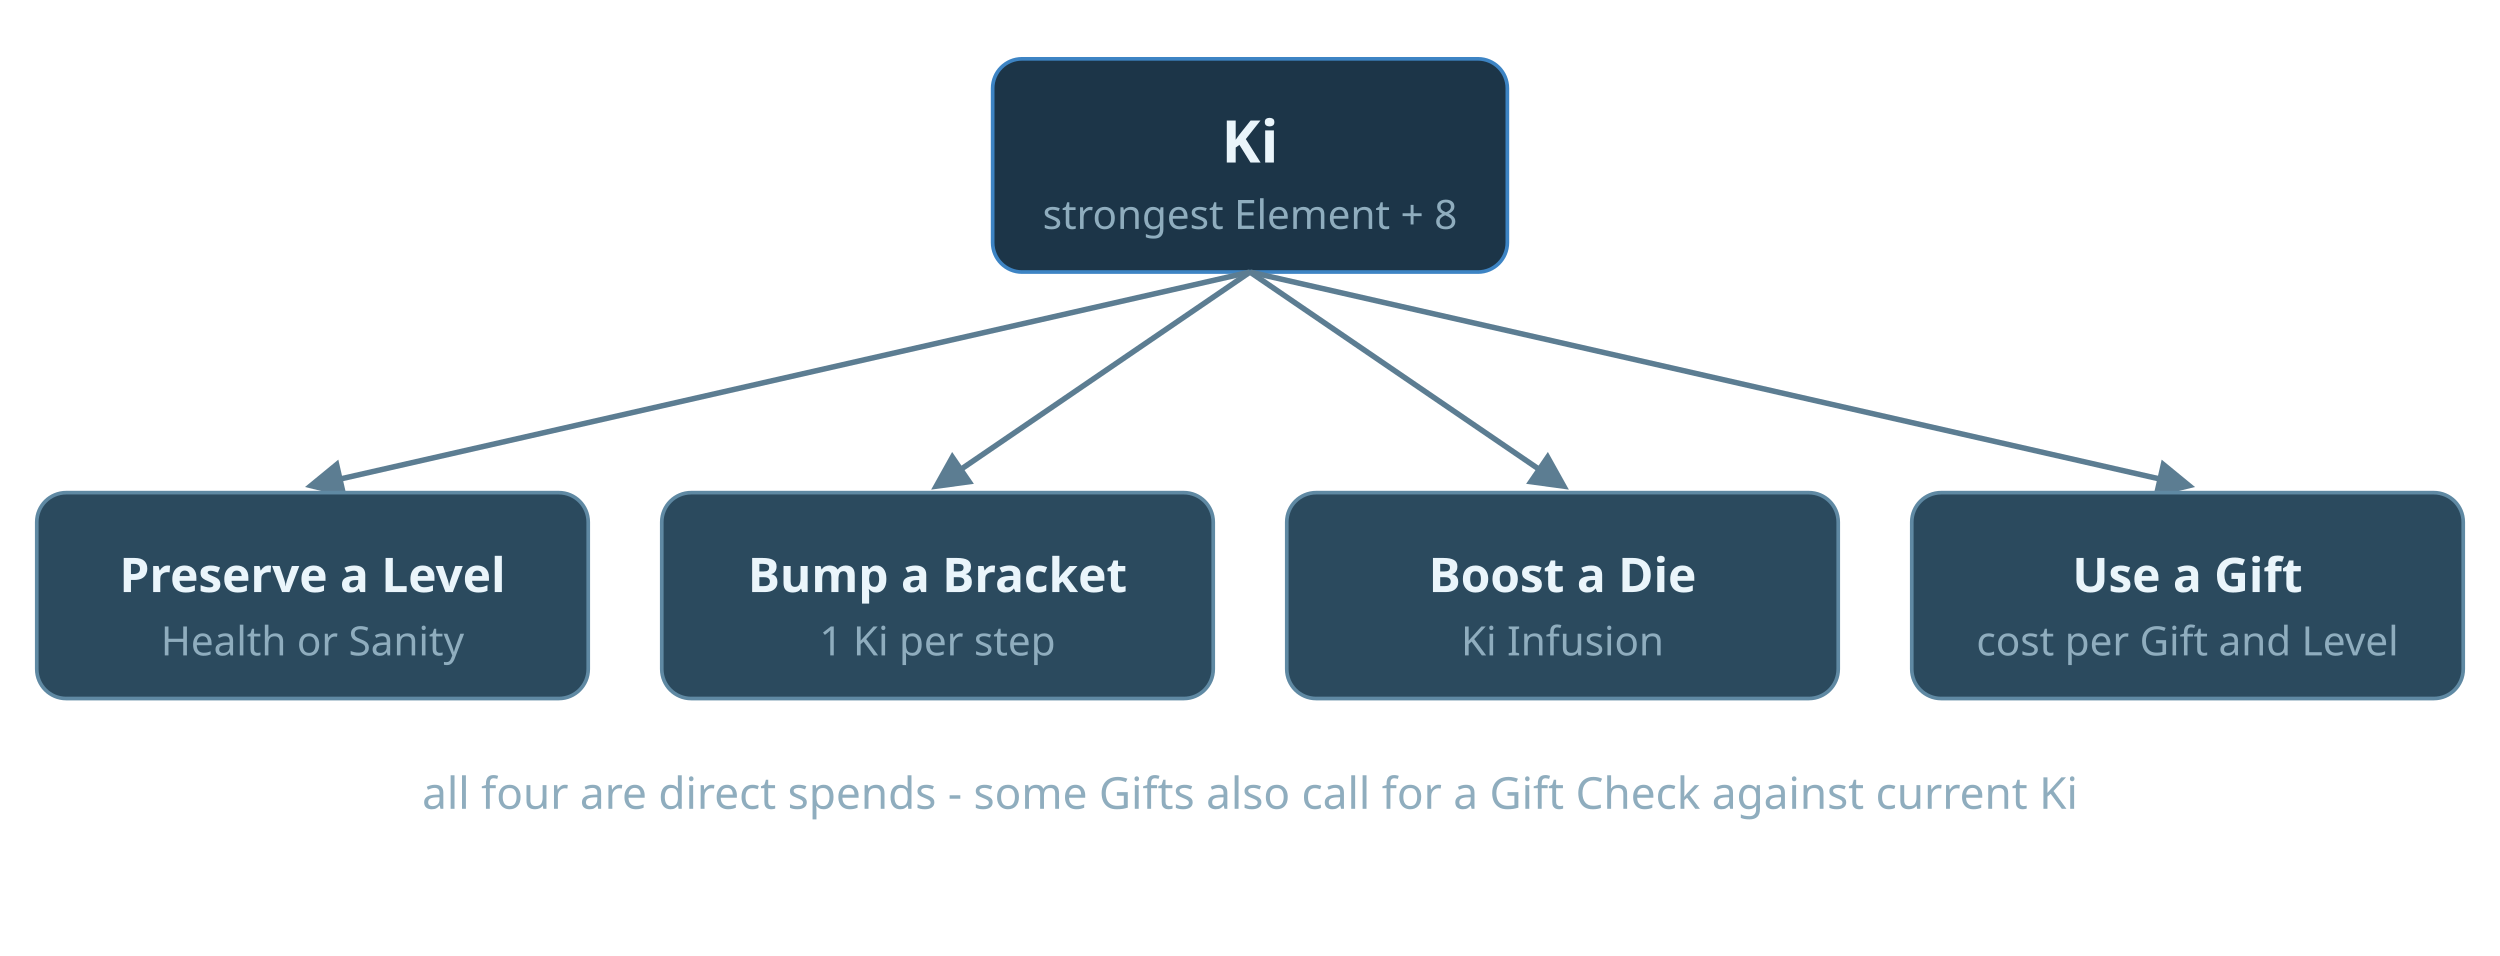
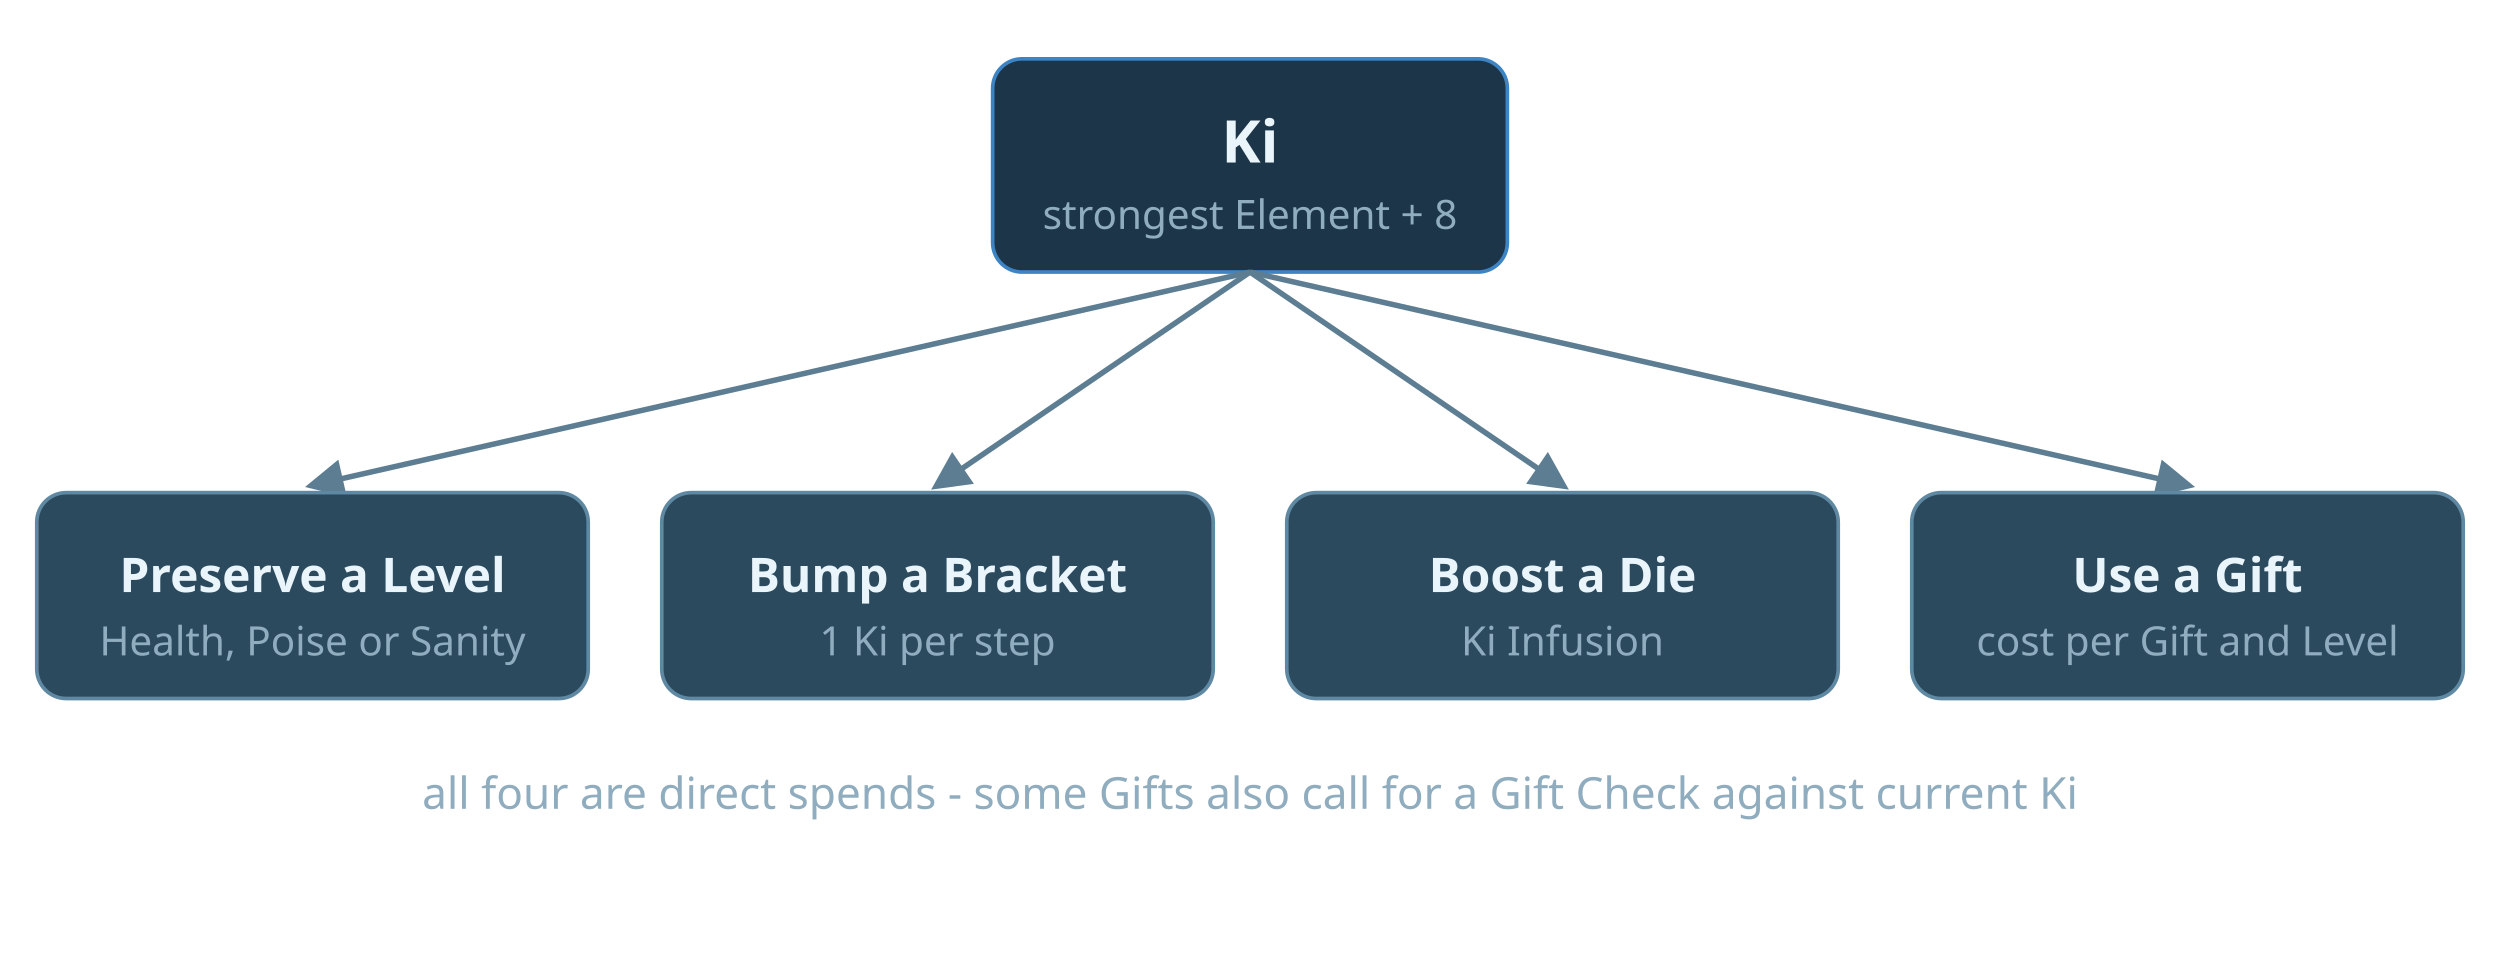
<svg xmlns="http://www.w3.org/2000/svg" width="680" height="260" viewBox="0 0 680 260" role="img">
  <defs>
    <marker id="arrow" viewBox="0 0 10 10" refX="8" refY="5" markerWidth="7" markerHeight="7" orient="auto-start-reverse">
      <path d="M0,0 L10,5 L0,10 z" fill="#5c7d92" />
    </marker>
  </defs>
  <rect x="270" y="16" width="140" height="58" rx="8" fill="#1c3548" stroke="#3d84c4" stroke-width="1" />
  <text x="340" y="38" text-anchor="middle" dominant-baseline="central" font-family="sans-serif" font-size="16" font-weight="700" fill="#eaf5fb">Ki</text>
  <text x="340" y="58" text-anchor="middle" dominant-baseline="central" font-family="sans-serif" font-size="11" fill="#8fadbe">strongest Element + 8</text>
  <line x1="340" y1="74" x2="85" y2="132" stroke="#5c7d92" stroke-width="1.5" marker-end="url(#arrow)" />
  <line x1="340" y1="74" x2="255" y2="132" stroke="#5c7d92" stroke-width="1.5" marker-end="url(#arrow)" />
  <line x1="340" y1="74" x2="425" y2="132" stroke="#5c7d92" stroke-width="1.5" marker-end="url(#arrow)" />
  <line x1="340" y1="74" x2="595" y2="132" stroke="#5c7d92" stroke-width="1.5" marker-end="url(#arrow)" />
  <rect x="10" y="134" width="150" height="56" rx="8" fill="#2b4a5e" stroke="#5f89a3" stroke-width="1" />
  <text x="85" y="156" text-anchor="middle" dominant-baseline="central" font-family="sans-serif" font-size="13" font-weight="600" fill="#eaf5fb">Preserve a Level</text>
-   <text x="85" y="174" text-anchor="middle" dominant-baseline="central" font-family="sans-serif" font-size="11" fill="#8fadbe">Health or Sanity</text>
+   <text x="85" y="174" text-anchor="middle" dominant-baseline="central" font-family="sans-serif" font-size="11" fill="#8fadbe">Health, Poise or Sanity</text>
  <rect x="180" y="134" width="150" height="56" rx="8" fill="#2b4a5e" stroke="#5f89a3" stroke-width="1" />
  <text x="255" y="156" text-anchor="middle" dominant-baseline="central" font-family="sans-serif" font-size="13" font-weight="600" fill="#eaf5fb">Bump a Bracket</text>
  <text x="255" y="174" text-anchor="middle" dominant-baseline="central" font-family="sans-serif" font-size="11" fill="#8fadbe">1 Ki per step</text>
  <rect x="350" y="134" width="150" height="56" rx="8" fill="#2b4a5e" stroke="#5f89a3" stroke-width="1" />
  <text x="425" y="156" text-anchor="middle" dominant-baseline="central" font-family="sans-serif" font-size="13" font-weight="600" fill="#eaf5fb">Boost a Die</text>
  <text x="425" y="174" text-anchor="middle" dominant-baseline="central" font-family="sans-serif" font-size="11" fill="#8fadbe">Ki Infusion</text>
  <rect x="520" y="134" width="150" height="56" rx="8" fill="#2b4a5e" stroke="#5f89a3" stroke-width="1" />
  <text x="595" y="156" text-anchor="middle" dominant-baseline="central" font-family="sans-serif" font-size="13" font-weight="600" fill="#eaf5fb">Use a Gift</text>
  <text x="595" y="174" text-anchor="middle" dominant-baseline="central" font-family="sans-serif" font-size="11" fill="#8fadbe">cost per Gift and Level</text>
  <text x="340" y="220" text-anchor="middle" font-family="sans-serif" font-size="12" fill="#8fadbe">all four are direct spends - some Gifts also call for a Gift Check against current Ki</text>
</svg>
